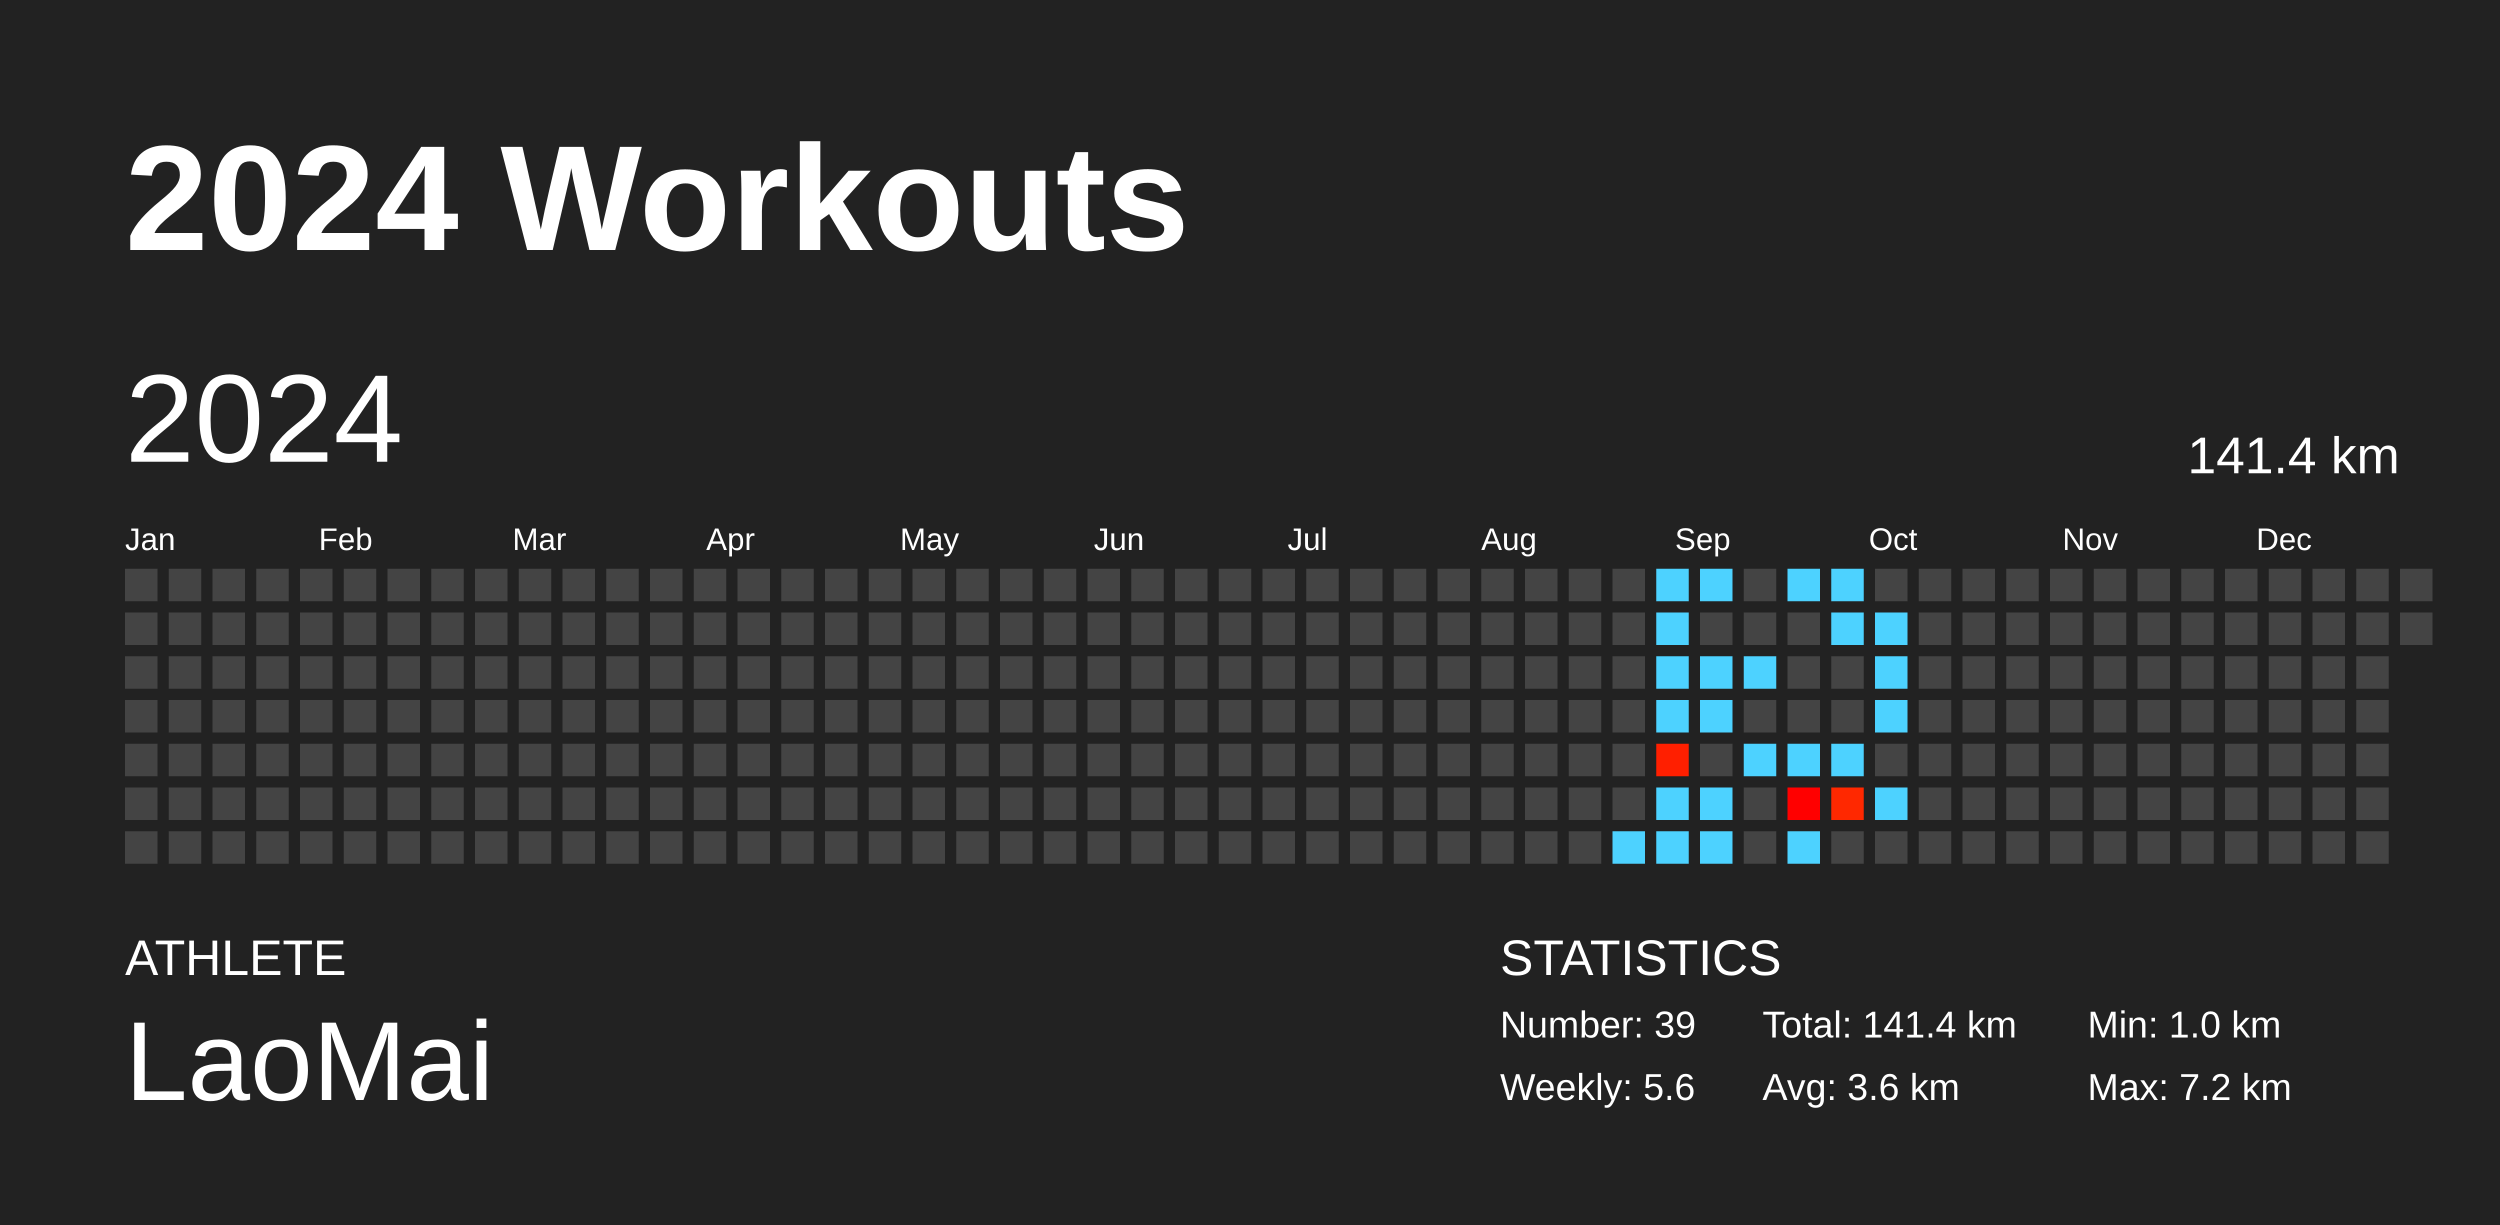
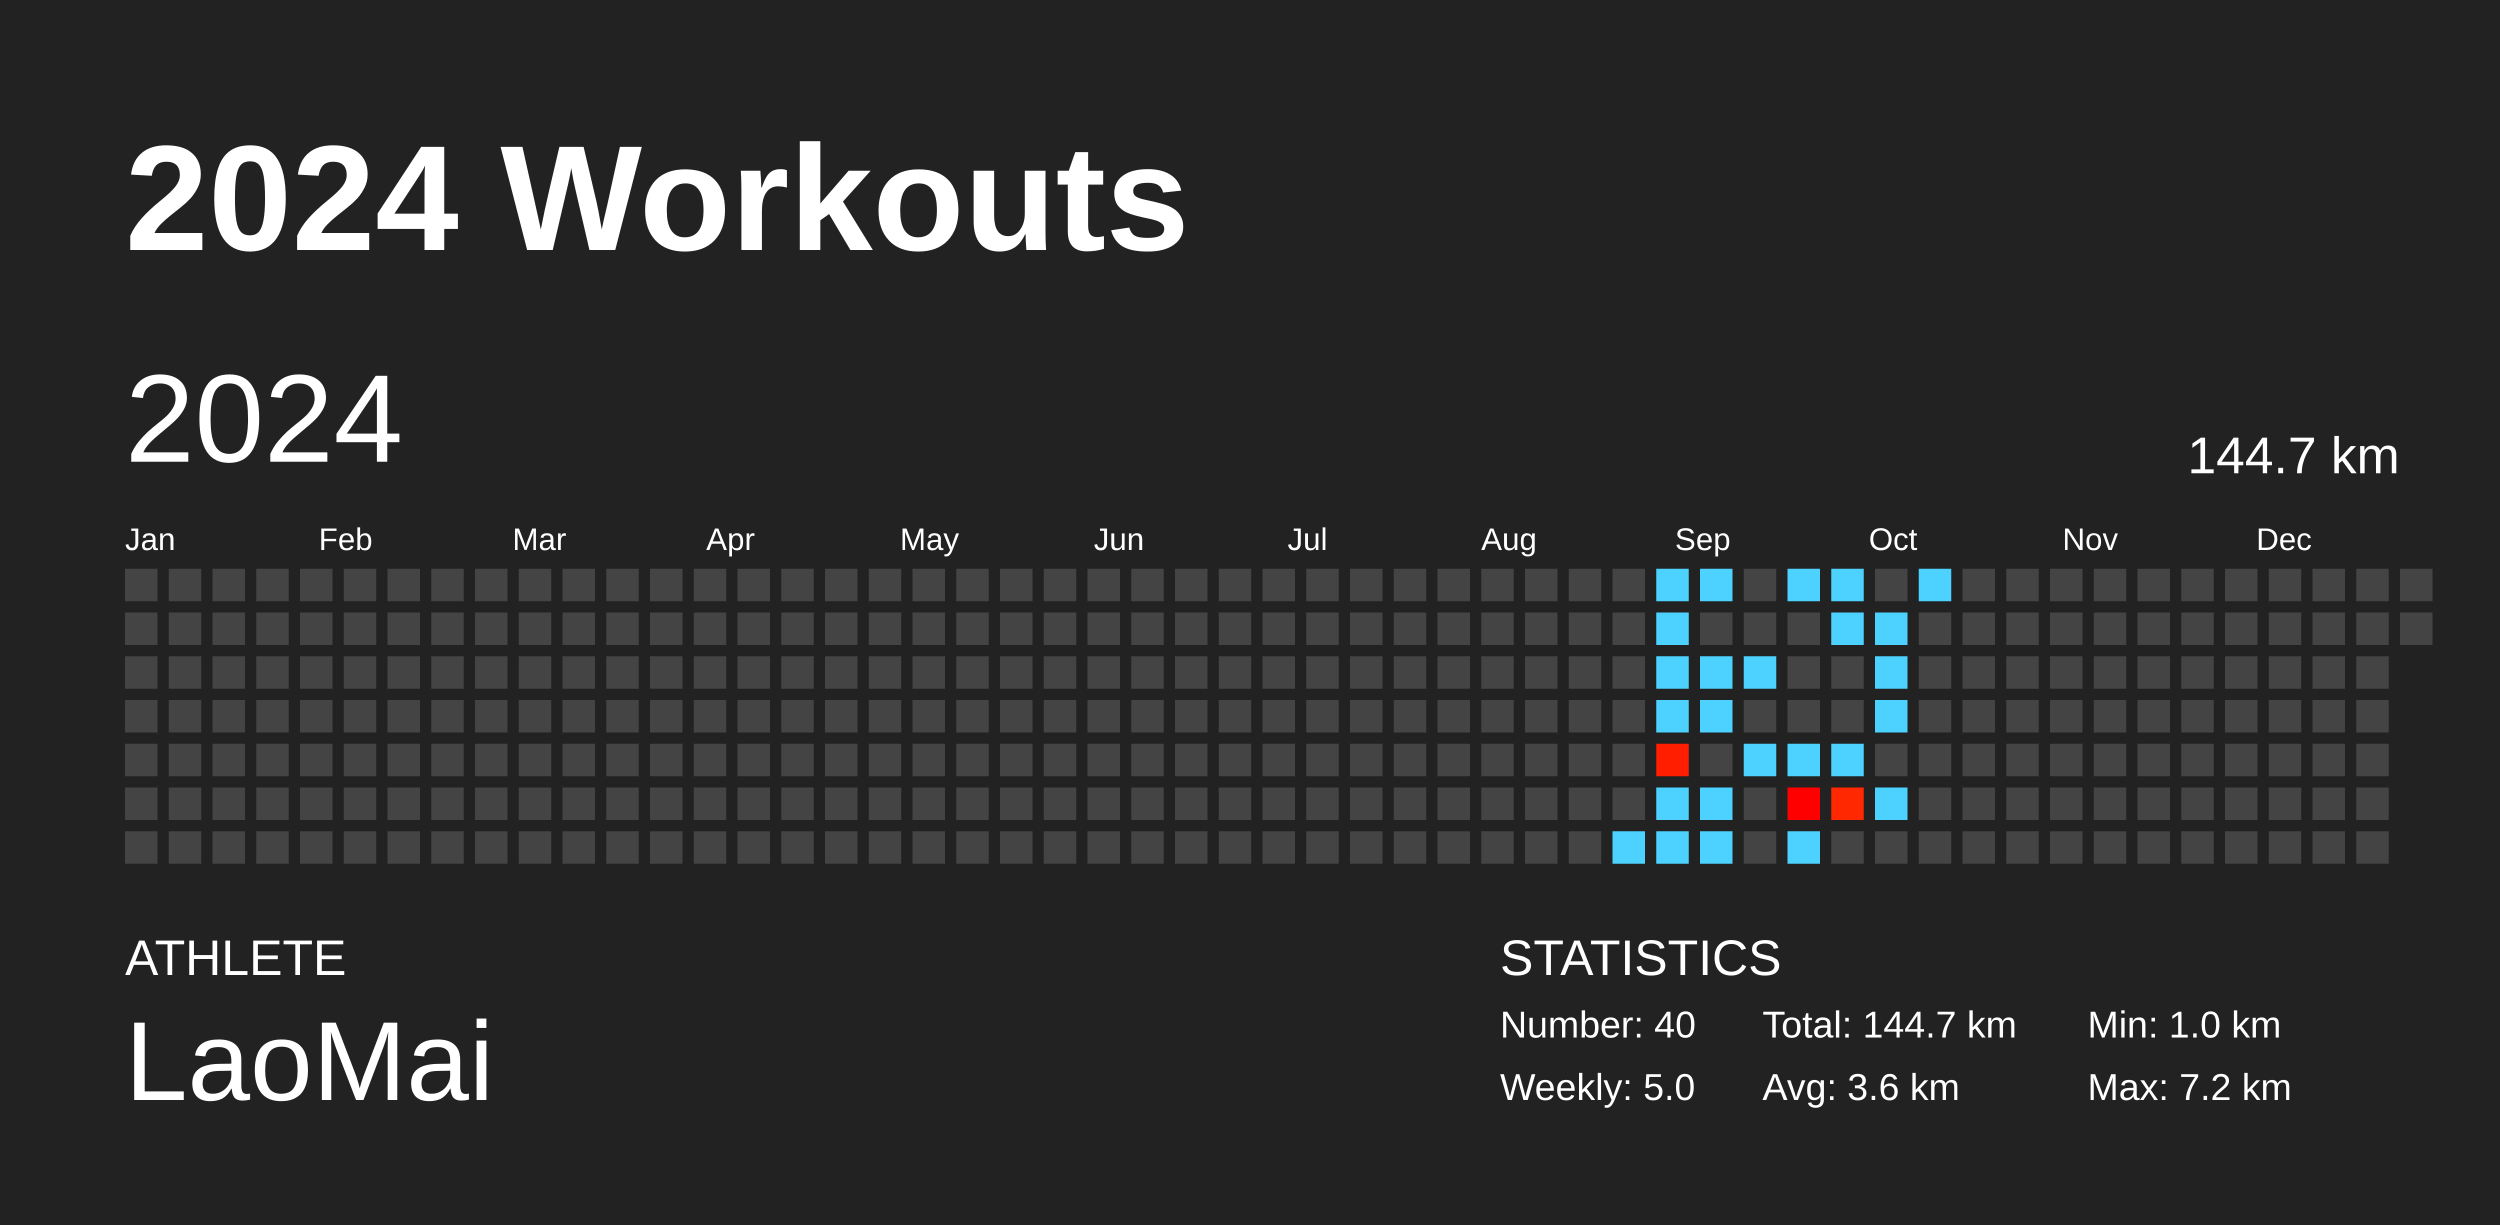
<svg xmlns="http://www.w3.org/2000/svg" baseProfile="full" height="98mm" version="1.1" viewBox="0,0,200,98" width="200mm">
  <defs />
  <rect fill="#222222" height="98" width="200" x="0" y="0" />
  <text fill="#FFFFFF" style="font-size:12px; font-family:Arial; font-weight:bold;" x="10" y="20">2024 Workouts</text>
  <text fill="#FFFFFF" style="font-size:4px; font-family:Arial" x="10" y="78">ATHLETE</text>
  <text fill="#FFFFFF" style="font-size:9px; font-family:Arial" x="10" y="88">LaoMai</text>
  <text fill="#FFFFFF" style="font-size:4px; font-family:Arial" x="120" y="78">STATISTICS</text>
-   <text fill="#FFFFFF" style="font-size:3px; font-family:Arial" x="120" y="83">Number: 39</text>
-   <text fill="#FFFFFF" style="font-size:3px; font-family:Arial" x="120" y="88">Weekly: 5.6</text>
-   <text fill="#FFFFFF" style="font-size:3px; font-family:Arial" x="141" y="83">Total: 141.4 km</text>
+   <text fill="#FFFFFF" style="font-size:3px; font-family:Arial" x="120" y="83">Number: 40</text>
+   <text fill="#FFFFFF" style="font-size:3px; font-family:Arial" x="120" y="88">Weekly: 5.0</text>
+   <text fill="#FFFFFF" style="font-size:3px; font-family:Arial" x="141" y="83">Total: 144.7 km</text>
  <text fill="#FFFFFF" style="font-size:3px; font-family:Arial" x="141" y="88">Avg: 3.6 km</text>
  <text fill="#FFFFFF" style="font-size:3px; font-family:Arial" x="167" y="83">Min: 1.0 km</text>
  <text fill="#FFFFFF" style="font-size:3px; font-family:Arial" x="167" y="88">Max: 7.2 km</text>
  <text dominant-baseline="hanging" fill="#FFFFFF" style="font-size:10.0px; font-family:Arial;" x="10" y="30">2024</text>
-   <text dominant-baseline="hanging" fill="#FFFFFF" style="font-size:4.125px; font-family:Arial;" x="175" y="35">141.4 km</text>
+   <text dominant-baseline="hanging" fill="#FFFFFF" style="font-size:4.125px; font-family:Arial;" x="175" y="35">144.7 km</text>
  <text fill="#FFFFFF" style="font-size:2.5px; font-family:Arial" x="10.0" y="44">Jan</text>
  <text fill="#FFFFFF" style="font-size:2.5px; font-family:Arial" x="25.5" y="44">Feb</text>
  <text fill="#FFFFFF" style="font-size:2.5px; font-family:Arial" x="41.0" y="44">Mar</text>
  <text fill="#FFFFFF" style="font-size:2.5px; font-family:Arial" x="56.5" y="44">Apr</text>
  <text fill="#FFFFFF" style="font-size:2.5px; font-family:Arial" x="72.0" y="44">May</text>
  <text fill="#FFFFFF" style="font-size:2.5px; font-family:Arial" x="87.5" y="44">Jun</text>
  <text fill="#FFFFFF" style="font-size:2.5px; font-family:Arial" x="103.0" y="44">Jul</text>
  <text fill="#FFFFFF" style="font-size:2.5px; font-family:Arial" x="118.5" y="44">Aug</text>
  <text fill="#FFFFFF" style="font-size:2.5px; font-family:Arial" x="134.0" y="44">Sep</text>
  <text fill="#FFFFFF" style="font-size:2.5px; font-family:Arial" x="149.5" y="44">Oct</text>
  <text fill="#FFFFFF" style="font-size:2.5px; font-family:Arial" x="165.0" y="44">Nov</text>
  <text fill="#FFFFFF" style="font-size:2.5px; font-family:Arial" x="180.5" y="44">Dec</text>
  <rect fill="#444444" height="2.6" width="2.6" x="10.0" y="45.5" />
  <rect fill="#444444" height="2.6" width="2.6" x="10.0" y="49.0" />
  <rect fill="#444444" height="2.6" width="2.6" x="10.0" y="52.5" />
  <rect fill="#444444" height="2.6" width="2.6" x="10.0" y="56.0" />
  <rect fill="#444444" height="2.6" width="2.6" x="10.0" y="59.5" />
  <rect fill="#444444" height="2.6" width="2.6" x="10.0" y="63.0" />
  <rect fill="#444444" height="2.6" width="2.6" x="10.0" y="66.5" />
  <rect fill="#444444" height="2.6" width="2.6" x="13.5" y="45.5" />
  <rect fill="#444444" height="2.6" width="2.6" x="13.5" y="49.0" />
  <rect fill="#444444" height="2.6" width="2.6" x="13.5" y="52.5" />
  <rect fill="#444444" height="2.6" width="2.6" x="13.5" y="56.0" />
  <rect fill="#444444" height="2.6" width="2.6" x="13.5" y="59.5" />
  <rect fill="#444444" height="2.6" width="2.6" x="13.5" y="63.0" />
  <rect fill="#444444" height="2.6" width="2.6" x="13.5" y="66.5" />
  <rect fill="#444444" height="2.6" width="2.6" x="17.0" y="45.5" />
  <rect fill="#444444" height="2.6" width="2.6" x="17.0" y="49.0" />
  <rect fill="#444444" height="2.6" width="2.6" x="17.0" y="52.5" />
  <rect fill="#444444" height="2.6" width="2.6" x="17.0" y="56.0" />
  <rect fill="#444444" height="2.6" width="2.6" x="17.0" y="59.5" />
  <rect fill="#444444" height="2.6" width="2.6" x="17.0" y="63.0" />
  <rect fill="#444444" height="2.6" width="2.6" x="17.0" y="66.5" />
  <rect fill="#444444" height="2.6" width="2.6" x="20.5" y="45.5" />
  <rect fill="#444444" height="2.6" width="2.6" x="20.5" y="49.0" />
  <rect fill="#444444" height="2.6" width="2.6" x="20.5" y="52.5" />
  <rect fill="#444444" height="2.6" width="2.6" x="20.5" y="56.0" />
  <rect fill="#444444" height="2.6" width="2.6" x="20.5" y="59.5" />
  <rect fill="#444444" height="2.6" width="2.6" x="20.5" y="63.0" />
  <rect fill="#444444" height="2.6" width="2.6" x="20.5" y="66.5" />
  <rect fill="#444444" height="2.6" width="2.6" x="24.0" y="45.5" />
  <rect fill="#444444" height="2.6" width="2.6" x="24.0" y="49.0" />
  <rect fill="#444444" height="2.6" width="2.6" x="24.0" y="52.5" />
  <rect fill="#444444" height="2.6" width="2.6" x="24.0" y="56.0" />
  <rect fill="#444444" height="2.6" width="2.6" x="24.0" y="59.5" />
  <rect fill="#444444" height="2.6" width="2.6" x="24.0" y="63.0" />
  <rect fill="#444444" height="2.6" width="2.6" x="24.0" y="66.5" />
  <rect fill="#444444" height="2.6" width="2.6" x="27.5" y="45.5" />
  <rect fill="#444444" height="2.6" width="2.6" x="27.5" y="49.0" />
  <rect fill="#444444" height="2.6" width="2.6" x="27.5" y="52.5" />
  <rect fill="#444444" height="2.6" width="2.6" x="27.5" y="56.0" />
  <rect fill="#444444" height="2.6" width="2.6" x="27.5" y="59.5" />
  <rect fill="#444444" height="2.6" width="2.6" x="27.5" y="63.0" />
  <rect fill="#444444" height="2.6" width="2.6" x="27.5" y="66.5" />
  <rect fill="#444444" height="2.6" width="2.6" x="31.0" y="45.5" />
  <rect fill="#444444" height="2.6" width="2.6" x="31.0" y="49.0" />
  <rect fill="#444444" height="2.6" width="2.6" x="31.0" y="52.5" />
  <rect fill="#444444" height="2.6" width="2.6" x="31.0" y="56.0" />
  <rect fill="#444444" height="2.6" width="2.6" x="31.0" y="59.5" />
  <rect fill="#444444" height="2.6" width="2.6" x="31.0" y="63.0" />
  <rect fill="#444444" height="2.6" width="2.6" x="31.0" y="66.5" />
  <rect fill="#444444" height="2.6" width="2.6" x="34.5" y="45.5" />
  <rect fill="#444444" height="2.6" width="2.6" x="34.5" y="49.0" />
  <rect fill="#444444" height="2.6" width="2.6" x="34.5" y="52.5" />
  <rect fill="#444444" height="2.6" width="2.6" x="34.5" y="56.0" />
  <rect fill="#444444" height="2.6" width="2.6" x="34.5" y="59.5" />
  <rect fill="#444444" height="2.6" width="2.6" x="34.5" y="63.0" />
  <rect fill="#444444" height="2.6" width="2.6" x="34.5" y="66.5" />
  <rect fill="#444444" height="2.6" width="2.6" x="38.0" y="45.5" />
  <rect fill="#444444" height="2.6" width="2.6" x="38.0" y="49.0" />
  <rect fill="#444444" height="2.6" width="2.6" x="38.0" y="52.5" />
  <rect fill="#444444" height="2.6" width="2.6" x="38.0" y="56.0" />
  <rect fill="#444444" height="2.6" width="2.6" x="38.0" y="59.5" />
  <rect fill="#444444" height="2.6" width="2.6" x="38.0" y="63.0" />
  <rect fill="#444444" height="2.6" width="2.6" x="38.0" y="66.5" />
  <rect fill="#444444" height="2.6" width="2.6" x="41.5" y="45.5" />
  <rect fill="#444444" height="2.6" width="2.6" x="41.5" y="49.0" />
  <rect fill="#444444" height="2.6" width="2.6" x="41.5" y="52.5" />
  <rect fill="#444444" height="2.6" width="2.6" x="41.5" y="56.0" />
  <rect fill="#444444" height="2.6" width="2.6" x="41.5" y="59.5" />
  <rect fill="#444444" height="2.6" width="2.6" x="41.5" y="63.0" />
  <rect fill="#444444" height="2.6" width="2.6" x="41.5" y="66.5" />
  <rect fill="#444444" height="2.6" width="2.6" x="45.0" y="45.5" />
  <rect fill="#444444" height="2.6" width="2.6" x="45.0" y="49.0" />
  <rect fill="#444444" height="2.6" width="2.6" x="45.0" y="52.5" />
  <rect fill="#444444" height="2.6" width="2.6" x="45.0" y="56.0" />
  <rect fill="#444444" height="2.6" width="2.6" x="45.0" y="59.5" />
  <rect fill="#444444" height="2.6" width="2.6" x="45.0" y="63.0" />
  <rect fill="#444444" height="2.6" width="2.6" x="45.0" y="66.5" />
  <rect fill="#444444" height="2.6" width="2.6" x="48.5" y="45.5" />
  <rect fill="#444444" height="2.6" width="2.6" x="48.5" y="49.0" />
  <rect fill="#444444" height="2.6" width="2.6" x="48.5" y="52.5" />
  <rect fill="#444444" height="2.6" width="2.6" x="48.5" y="56.0" />
  <rect fill="#444444" height="2.6" width="2.6" x="48.5" y="59.5" />
  <rect fill="#444444" height="2.6" width="2.6" x="48.5" y="63.0" />
  <rect fill="#444444" height="2.6" width="2.6" x="48.5" y="66.5" />
  <rect fill="#444444" height="2.6" width="2.6" x="52.0" y="45.5" />
  <rect fill="#444444" height="2.6" width="2.6" x="52.0" y="49.0" />
  <rect fill="#444444" height="2.6" width="2.6" x="52.0" y="52.5" />
  <rect fill="#444444" height="2.6" width="2.6" x="52.0" y="56.0" />
  <rect fill="#444444" height="2.6" width="2.6" x="52.0" y="59.5" />
  <rect fill="#444444" height="2.6" width="2.6" x="52.0" y="63.0" />
  <rect fill="#444444" height="2.6" width="2.6" x="52.0" y="66.5" />
  <rect fill="#444444" height="2.6" width="2.6" x="55.5" y="45.5" />
  <rect fill="#444444" height="2.6" width="2.6" x="55.5" y="49.0" />
  <rect fill="#444444" height="2.6" width="2.6" x="55.5" y="52.5" />
  <rect fill="#444444" height="2.6" width="2.6" x="55.5" y="56.0" />
  <rect fill="#444444" height="2.6" width="2.6" x="55.5" y="59.5" />
  <rect fill="#444444" height="2.6" width="2.6" x="55.5" y="63.0" />
  <rect fill="#444444" height="2.6" width="2.6" x="55.5" y="66.5" />
  <rect fill="#444444" height="2.6" width="2.6" x="59.0" y="45.5" />
  <rect fill="#444444" height="2.6" width="2.6" x="59.0" y="49.0" />
  <rect fill="#444444" height="2.6" width="2.6" x="59.0" y="52.5" />
  <rect fill="#444444" height="2.6" width="2.6" x="59.0" y="56.0" />
  <rect fill="#444444" height="2.6" width="2.6" x="59.0" y="59.5" />
  <rect fill="#444444" height="2.6" width="2.6" x="59.0" y="63.0" />
  <rect fill="#444444" height="2.6" width="2.6" x="59.0" y="66.5" />
  <rect fill="#444444" height="2.6" width="2.6" x="62.5" y="45.5" />
  <rect fill="#444444" height="2.6" width="2.6" x="62.5" y="49.0" />
  <rect fill="#444444" height="2.6" width="2.6" x="62.5" y="52.5" />
  <rect fill="#444444" height="2.6" width="2.6" x="62.5" y="56.0" />
  <rect fill="#444444" height="2.6" width="2.6" x="62.5" y="59.5" />
  <rect fill="#444444" height="2.6" width="2.6" x="62.5" y="63.0" />
  <rect fill="#444444" height="2.6" width="2.6" x="62.5" y="66.5" />
  <rect fill="#444444" height="2.6" width="2.6" x="66.0" y="45.5" />
  <rect fill="#444444" height="2.6" width="2.6" x="66.0" y="49.0" />
  <rect fill="#444444" height="2.6" width="2.6" x="66.0" y="52.5" />
  <rect fill="#444444" height="2.6" width="2.6" x="66.0" y="56.0" />
  <rect fill="#444444" height="2.6" width="2.6" x="66.0" y="59.5" />
  <rect fill="#444444" height="2.6" width="2.6" x="66.0" y="63.0" />
  <rect fill="#444444" height="2.6" width="2.6" x="66.0" y="66.5" />
  <rect fill="#444444" height="2.6" width="2.6" x="69.5" y="45.5" />
  <rect fill="#444444" height="2.6" width="2.6" x="69.5" y="49.0" />
  <rect fill="#444444" height="2.6" width="2.6" x="69.5" y="52.5" />
  <rect fill="#444444" height="2.6" width="2.6" x="69.5" y="56.0" />
  <rect fill="#444444" height="2.6" width="2.6" x="69.5" y="59.5" />
  <rect fill="#444444" height="2.6" width="2.6" x="69.5" y="63.0" />
  <rect fill="#444444" height="2.6" width="2.6" x="69.5" y="66.5" />
  <rect fill="#444444" height="2.6" width="2.6" x="73.0" y="45.5" />
  <rect fill="#444444" height="2.6" width="2.6" x="73.0" y="49.0" />
  <rect fill="#444444" height="2.6" width="2.6" x="73.0" y="52.5" />
  <rect fill="#444444" height="2.6" width="2.6" x="73.0" y="56.0" />
  <rect fill="#444444" height="2.6" width="2.6" x="73.0" y="59.5" />
  <rect fill="#444444" height="2.6" width="2.6" x="73.0" y="63.0" />
  <rect fill="#444444" height="2.6" width="2.6" x="73.0" y="66.5" />
  <rect fill="#444444" height="2.6" width="2.6" x="76.5" y="45.5" />
  <rect fill="#444444" height="2.6" width="2.6" x="76.5" y="49.0" />
  <rect fill="#444444" height="2.6" width="2.6" x="76.5" y="52.5" />
  <rect fill="#444444" height="2.6" width="2.6" x="76.5" y="56.0" />
  <rect fill="#444444" height="2.6" width="2.6" x="76.5" y="59.5" />
  <rect fill="#444444" height="2.6" width="2.6" x="76.5" y="63.0" />
  <rect fill="#444444" height="2.6" width="2.6" x="76.5" y="66.5" />
  <rect fill="#444444" height="2.6" width="2.6" x="80.0" y="45.5" />
  <rect fill="#444444" height="2.6" width="2.6" x="80.0" y="49.0" />
  <rect fill="#444444" height="2.6" width="2.6" x="80.0" y="52.5" />
  <rect fill="#444444" height="2.6" width="2.6" x="80.0" y="56.0" />
  <rect fill="#444444" height="2.6" width="2.6" x="80.0" y="59.5" />
  <rect fill="#444444" height="2.6" width="2.6" x="80.0" y="63.0" />
  <rect fill="#444444" height="2.6" width="2.6" x="80.0" y="66.5" />
  <rect fill="#444444" height="2.6" width="2.6" x="83.5" y="45.5" />
  <rect fill="#444444" height="2.6" width="2.6" x="83.5" y="49.0" />
  <rect fill="#444444" height="2.6" width="2.6" x="83.5" y="52.5" />
  <rect fill="#444444" height="2.6" width="2.6" x="83.5" y="56.0" />
  <rect fill="#444444" height="2.6" width="2.6" x="83.5" y="59.5" />
  <rect fill="#444444" height="2.6" width="2.6" x="83.5" y="63.0" />
  <rect fill="#444444" height="2.6" width="2.6" x="83.5" y="66.5" />
  <rect fill="#444444" height="2.6" width="2.6" x="87.0" y="45.5" />
  <rect fill="#444444" height="2.6" width="2.6" x="87.0" y="49.0" />
  <rect fill="#444444" height="2.6" width="2.6" x="87.0" y="52.5" />
  <rect fill="#444444" height="2.6" width="2.6" x="87.0" y="56.0" />
  <rect fill="#444444" height="2.6" width="2.6" x="87.0" y="59.5" />
  <rect fill="#444444" height="2.6" width="2.6" x="87.0" y="63.0" />
  <rect fill="#444444" height="2.6" width="2.6" x="87.0" y="66.5" />
  <rect fill="#444444" height="2.6" width="2.6" x="90.5" y="45.5" />
  <rect fill="#444444" height="2.6" width="2.6" x="90.5" y="49.0" />
  <rect fill="#444444" height="2.6" width="2.6" x="90.5" y="52.5" />
  <rect fill="#444444" height="2.6" width="2.6" x="90.5" y="56.0" />
  <rect fill="#444444" height="2.6" width="2.6" x="90.5" y="59.5" />
  <rect fill="#444444" height="2.6" width="2.6" x="90.5" y="63.0" />
  <rect fill="#444444" height="2.6" width="2.6" x="90.5" y="66.5" />
  <rect fill="#444444" height="2.6" width="2.6" x="94.0" y="45.5" />
  <rect fill="#444444" height="2.6" width="2.6" x="94.0" y="49.0" />
  <rect fill="#444444" height="2.6" width="2.6" x="94.0" y="52.5" />
  <rect fill="#444444" height="2.6" width="2.6" x="94.0" y="56.0" />
  <rect fill="#444444" height="2.6" width="2.6" x="94.0" y="59.5" />
  <rect fill="#444444" height="2.6" width="2.6" x="94.0" y="63.0" />
  <rect fill="#444444" height="2.6" width="2.6" x="94.0" y="66.5" />
  <rect fill="#444444" height="2.6" width="2.6" x="97.5" y="45.5" />
  <rect fill="#444444" height="2.6" width="2.6" x="97.5" y="49.0" />
  <rect fill="#444444" height="2.6" width="2.6" x="97.5" y="52.5" />
  <rect fill="#444444" height="2.6" width="2.6" x="97.5" y="56.0" />
  <rect fill="#444444" height="2.6" width="2.6" x="97.5" y="59.5" />
  <rect fill="#444444" height="2.6" width="2.6" x="97.5" y="63.0" />
  <rect fill="#444444" height="2.6" width="2.6" x="97.5" y="66.5" />
  <rect fill="#444444" height="2.6" width="2.6" x="101.0" y="45.5" />
  <rect fill="#444444" height="2.6" width="2.6" x="101.0" y="49.0" />
  <rect fill="#444444" height="2.6" width="2.6" x="101.0" y="52.5" />
  <rect fill="#444444" height="2.6" width="2.6" x="101.0" y="56.0" />
  <rect fill="#444444" height="2.6" width="2.6" x="101.0" y="59.5" />
  <rect fill="#444444" height="2.6" width="2.6" x="101.0" y="63.0" />
  <rect fill="#444444" height="2.6" width="2.6" x="101.0" y="66.5" />
  <rect fill="#444444" height="2.6" width="2.6" x="104.5" y="45.5" />
  <rect fill="#444444" height="2.6" width="2.6" x="104.5" y="49.0" />
  <rect fill="#444444" height="2.6" width="2.6" x="104.5" y="52.5" />
  <rect fill="#444444" height="2.6" width="2.6" x="104.5" y="56.0" />
  <rect fill="#444444" height="2.6" width="2.6" x="104.5" y="59.5" />
  <rect fill="#444444" height="2.6" width="2.6" x="104.5" y="63.0" />
  <rect fill="#444444" height="2.6" width="2.6" x="104.5" y="66.5" />
  <rect fill="#444444" height="2.6" width="2.6" x="108.0" y="45.5" />
  <rect fill="#444444" height="2.6" width="2.6" x="108.0" y="49.0" />
  <rect fill="#444444" height="2.6" width="2.6" x="108.0" y="52.5" />
  <rect fill="#444444" height="2.6" width="2.6" x="108.0" y="56.0" />
  <rect fill="#444444" height="2.6" width="2.6" x="108.0" y="59.5" />
  <rect fill="#444444" height="2.6" width="2.6" x="108.0" y="63.0" />
  <rect fill="#444444" height="2.6" width="2.6" x="108.0" y="66.5" />
  <rect fill="#444444" height="2.6" width="2.6" x="111.5" y="45.5" />
  <rect fill="#444444" height="2.6" width="2.6" x="111.5" y="49.0" />
  <rect fill="#444444" height="2.6" width="2.6" x="111.5" y="52.5" />
  <rect fill="#444444" height="2.6" width="2.6" x="111.5" y="56.0" />
  <rect fill="#444444" height="2.6" width="2.6" x="111.5" y="59.5" />
  <rect fill="#444444" height="2.6" width="2.6" x="111.5" y="63.0" />
  <rect fill="#444444" height="2.6" width="2.6" x="111.5" y="66.5" />
  <rect fill="#444444" height="2.6" width="2.6" x="115.0" y="45.5" />
  <rect fill="#444444" height="2.6" width="2.6" x="115.0" y="49.0" />
  <rect fill="#444444" height="2.6" width="2.6" x="115.0" y="52.5" />
  <rect fill="#444444" height="2.6" width="2.6" x="115.0" y="56.0" />
  <rect fill="#444444" height="2.6" width="2.6" x="115.0" y="59.5" />
  <rect fill="#444444" height="2.6" width="2.6" x="115.0" y="63.0" />
  <rect fill="#444444" height="2.6" width="2.6" x="115.0" y="66.5" />
  <rect fill="#444444" height="2.6" width="2.6" x="118.5" y="45.5" />
  <rect fill="#444444" height="2.6" width="2.6" x="118.5" y="49.0" />
  <rect fill="#444444" height="2.6" width="2.6" x="118.5" y="52.5" />
  <rect fill="#444444" height="2.6" width="2.6" x="118.5" y="56.0" />
  <rect fill="#444444" height="2.6" width="2.6" x="118.5" y="59.5" />
  <rect fill="#444444" height="2.6" width="2.6" x="118.5" y="63.0" />
  <rect fill="#444444" height="2.6" width="2.6" x="118.5" y="66.5" />
  <rect fill="#444444" height="2.6" width="2.6" x="122.0" y="45.5" />
  <rect fill="#444444" height="2.6" width="2.6" x="122.0" y="49.0" />
  <rect fill="#444444" height="2.6" width="2.6" x="122.0" y="52.5" />
  <rect fill="#444444" height="2.6" width="2.6" x="122.0" y="56.0" />
  <rect fill="#444444" height="2.6" width="2.6" x="122.0" y="59.5" />
  <rect fill="#444444" height="2.6" width="2.6" x="122.0" y="63.0" />
  <rect fill="#444444" height="2.6" width="2.6" x="122.0" y="66.5" />
  <rect fill="#444444" height="2.6" width="2.6" x="125.5" y="45.5" />
  <rect fill="#444444" height="2.6" width="2.6" x="125.5" y="49.0" />
  <rect fill="#444444" height="2.6" width="2.6" x="125.5" y="52.5" />
  <rect fill="#444444" height="2.6" width="2.6" x="125.5" y="56.0" />
  <rect fill="#444444" height="2.6" width="2.6" x="125.5" y="59.5" />
  <rect fill="#444444" height="2.6" width="2.6" x="125.5" y="63.0" />
  <rect fill="#444444" height="2.6" width="2.6" x="125.5" y="66.5" />
  <rect fill="#444444" height="2.6" width="2.6" x="129.0" y="45.5" />
  <rect fill="#444444" height="2.6" width="2.6" x="129.0" y="49.0" />
  <rect fill="#444444" height="2.6" width="2.6" x="129.0" y="52.5" />
  <rect fill="#444444" height="2.6" width="2.6" x="129.0" y="56.0" />
  <rect fill="#444444" height="2.6" width="2.6" x="129.0" y="59.5" />
  <rect fill="#444444" height="2.6" width="2.6" x="129.0" y="63.0" />
  <rect fill="#4dd2ff" height="2.6" width="2.6" x="129.0" y="66.5" />
  <rect fill="#4dd2ff" height="2.6" width="2.6" x="132.5" y="45.5" />
  <rect fill="#4dd2ff" height="2.6" width="2.6" x="132.5" y="49.0" />
  <rect fill="#4dd2ff" height="2.6" width="2.6" x="132.5" y="52.5" />
  <rect fill="#4dd2ff" height="2.6" width="2.6" x="132.5" y="56.0" />
  <rect fill="#ff1f00" height="2.6" width="2.6" x="132.5" y="59.5" />
  <rect fill="#4dd2ff" height="2.6" width="2.6" x="132.5" y="63.0" />
  <rect fill="#4dd2ff" height="2.6" width="2.6" x="132.5" y="66.5" />
  <rect fill="#4dd2ff" height="2.6" width="2.6" x="136.0" y="45.5" />
  <rect fill="#444444" height="2.6" width="2.6" x="136.0" y="49.0" />
  <rect fill="#4dd2ff" height="2.6" width="2.6" x="136.0" y="52.5" />
  <rect fill="#4dd2ff" height="2.6" width="2.6" x="136.0" y="56.0" />
  <rect fill="#444444" height="2.6" width="2.6" x="136.0" y="59.5" />
  <rect fill="#4dd2ff" height="2.6" width="2.6" x="136.0" y="63.0" />
  <rect fill="#4dd2ff" height="2.6" width="2.6" x="136.0" y="66.5" />
  <rect fill="#444444" height="2.6" width="2.6" x="139.5" y="45.5" />
  <rect fill="#444444" height="2.6" width="2.6" x="139.5" y="49.0" />
  <rect fill="#4dd2ff" height="2.6" width="2.6" x="139.5" y="52.5" />
  <rect fill="#444444" height="2.6" width="2.6" x="139.5" y="56.0" />
  <rect fill="#4dd2ff" height="2.6" width="2.6" x="139.5" y="59.5" />
  <rect fill="#444444" height="2.6" width="2.6" x="139.5" y="63.0" />
  <rect fill="#444444" height="2.6" width="2.6" x="139.5" y="66.5" />
  <rect fill="#4dd2ff" height="2.6" width="2.6" x="143.0" y="45.5" />
  <rect fill="#444444" height="2.6" width="2.6" x="143.0" y="49.0" />
  <rect fill="#444444" height="2.6" width="2.6" x="143.0" y="52.5" />
  <rect fill="#444444" height="2.6" width="2.6" x="143.0" y="56.0" />
  <rect fill="#4dd2ff" height="2.6" width="2.6" x="143.0" y="59.5" />
  <rect fill="#ff0000" height="2.6" width="2.6" x="143.0" y="63.0" />
  <rect fill="#4dd2ff" height="2.6" width="2.6" x="143.0" y="66.5" />
  <rect fill="#4dd2ff" height="2.6" width="2.6" x="146.5" y="45.5" />
  <rect fill="#4dd2ff" height="2.6" width="2.6" x="146.5" y="49.0" />
  <rect fill="#444444" height="2.6" width="2.6" x="146.5" y="52.5" />
  <rect fill="#444444" height="2.6" width="2.6" x="146.5" y="56.0" />
  <rect fill="#4dd2ff" height="2.6" width="2.6" x="146.5" y="59.5" />
  <rect fill="#ff2800" height="2.6" width="2.6" x="146.5" y="63.0" />
  <rect fill="#444444" height="2.6" width="2.6" x="146.5" y="66.5" />
  <rect fill="#444444" height="2.6" width="2.6" x="150.0" y="45.5" />
  <rect fill="#4dd2ff" height="2.6" width="2.6" x="150.0" y="49.0" />
  <rect fill="#4dd2ff" height="2.6" width="2.6" x="150.0" y="52.5" />
  <rect fill="#4dd2ff" height="2.6" width="2.6" x="150.0" y="56.0" />
  <rect fill="#444444" height="2.6" width="2.6" x="150.0" y="59.5" />
  <rect fill="#4dd2ff" height="2.6" width="2.6" x="150.0" y="63.0" />
  <rect fill="#444444" height="2.6" width="2.6" x="150.0" y="66.5" />
-   <rect fill="#444444" height="2.6" width="2.6" x="153.5" y="45.5" />
+   <rect fill="#4dd2ff" height="2.6" width="2.6" x="153.5" y="45.5" />
  <rect fill="#444444" height="2.6" width="2.6" x="153.5" y="49.0" />
  <rect fill="#444444" height="2.6" width="2.6" x="153.5" y="52.5" />
  <rect fill="#444444" height="2.6" width="2.6" x="153.5" y="56.0" />
  <rect fill="#444444" height="2.6" width="2.6" x="153.5" y="59.5" />
  <rect fill="#444444" height="2.6" width="2.6" x="153.5" y="63.0" />
  <rect fill="#444444" height="2.6" width="2.6" x="153.5" y="66.5" />
  <rect fill="#444444" height="2.6" width="2.6" x="157.0" y="45.5" />
  <rect fill="#444444" height="2.6" width="2.6" x="157.0" y="49.0" />
  <rect fill="#444444" height="2.6" width="2.6" x="157.0" y="52.5" />
  <rect fill="#444444" height="2.6" width="2.6" x="157.0" y="56.0" />
  <rect fill="#444444" height="2.6" width="2.6" x="157.0" y="59.5" />
  <rect fill="#444444" height="2.6" width="2.6" x="157.0" y="63.0" />
  <rect fill="#444444" height="2.6" width="2.6" x="157.0" y="66.5" />
  <rect fill="#444444" height="2.6" width="2.6" x="160.5" y="45.5" />
  <rect fill="#444444" height="2.6" width="2.6" x="160.5" y="49.0" />
  <rect fill="#444444" height="2.6" width="2.6" x="160.5" y="52.5" />
  <rect fill="#444444" height="2.6" width="2.6" x="160.5" y="56.0" />
  <rect fill="#444444" height="2.6" width="2.6" x="160.5" y="59.5" />
  <rect fill="#444444" height="2.6" width="2.6" x="160.5" y="63.0" />
  <rect fill="#444444" height="2.6" width="2.6" x="160.5" y="66.5" />
  <rect fill="#444444" height="2.6" width="2.6" x="164.0" y="45.5" />
  <rect fill="#444444" height="2.6" width="2.6" x="164.0" y="49.0" />
  <rect fill="#444444" height="2.6" width="2.6" x="164.0" y="52.5" />
  <rect fill="#444444" height="2.6" width="2.6" x="164.0" y="56.0" />
  <rect fill="#444444" height="2.6" width="2.6" x="164.0" y="59.5" />
  <rect fill="#444444" height="2.6" width="2.6" x="164.0" y="63.0" />
  <rect fill="#444444" height="2.6" width="2.6" x="164.0" y="66.5" />
  <rect fill="#444444" height="2.6" width="2.6" x="167.5" y="45.5" />
  <rect fill="#444444" height="2.6" width="2.6" x="167.5" y="49.0" />
  <rect fill="#444444" height="2.6" width="2.6" x="167.5" y="52.5" />
  <rect fill="#444444" height="2.6" width="2.6" x="167.5" y="56.0" />
  <rect fill="#444444" height="2.6" width="2.6" x="167.5" y="59.5" />
  <rect fill="#444444" height="2.6" width="2.6" x="167.5" y="63.0" />
  <rect fill="#444444" height="2.6" width="2.6" x="167.5" y="66.5" />
  <rect fill="#444444" height="2.6" width="2.6" x="171.0" y="45.5" />
  <rect fill="#444444" height="2.6" width="2.6" x="171.0" y="49.0" />
  <rect fill="#444444" height="2.6" width="2.6" x="171.0" y="52.5" />
  <rect fill="#444444" height="2.6" width="2.6" x="171.0" y="56.0" />
  <rect fill="#444444" height="2.6" width="2.6" x="171.0" y="59.5" />
  <rect fill="#444444" height="2.6" width="2.6" x="171.0" y="63.0" />
  <rect fill="#444444" height="2.6" width="2.6" x="171.0" y="66.5" />
  <rect fill="#444444" height="2.6" width="2.6" x="174.5" y="45.5" />
  <rect fill="#444444" height="2.6" width="2.6" x="174.5" y="49.0" />
  <rect fill="#444444" height="2.6" width="2.6" x="174.5" y="52.5" />
  <rect fill="#444444" height="2.6" width="2.6" x="174.5" y="56.0" />
  <rect fill="#444444" height="2.6" width="2.6" x="174.5" y="59.5" />
  <rect fill="#444444" height="2.6" width="2.6" x="174.5" y="63.0" />
  <rect fill="#444444" height="2.6" width="2.6" x="174.5" y="66.5" />
  <rect fill="#444444" height="2.6" width="2.6" x="178.0" y="45.5" />
  <rect fill="#444444" height="2.6" width="2.6" x="178.0" y="49.0" />
  <rect fill="#444444" height="2.6" width="2.6" x="178.0" y="52.5" />
  <rect fill="#444444" height="2.6" width="2.6" x="178.0" y="56.0" />
  <rect fill="#444444" height="2.6" width="2.6" x="178.0" y="59.5" />
  <rect fill="#444444" height="2.6" width="2.6" x="178.0" y="63.0" />
  <rect fill="#444444" height="2.6" width="2.6" x="178.0" y="66.5" />
  <rect fill="#444444" height="2.6" width="2.6" x="181.5" y="45.5" />
  <rect fill="#444444" height="2.6" width="2.6" x="181.5" y="49.0" />
  <rect fill="#444444" height="2.6" width="2.6" x="181.5" y="52.5" />
  <rect fill="#444444" height="2.6" width="2.6" x="181.5" y="56.0" />
  <rect fill="#444444" height="2.6" width="2.6" x="181.5" y="59.5" />
  <rect fill="#444444" height="2.6" width="2.6" x="181.5" y="63.0" />
  <rect fill="#444444" height="2.6" width="2.6" x="181.5" y="66.5" />
  <rect fill="#444444" height="2.6" width="2.6" x="185.0" y="45.5" />
  <rect fill="#444444" height="2.6" width="2.6" x="185.0" y="49.0" />
  <rect fill="#444444" height="2.6" width="2.6" x="185.0" y="52.5" />
  <rect fill="#444444" height="2.6" width="2.6" x="185.0" y="56.0" />
  <rect fill="#444444" height="2.6" width="2.6" x="185.0" y="59.5" />
  <rect fill="#444444" height="2.6" width="2.6" x="185.0" y="63.0" />
  <rect fill="#444444" height="2.6" width="2.6" x="185.0" y="66.5" />
  <rect fill="#444444" height="2.6" width="2.6" x="188.5" y="45.5" />
  <rect fill="#444444" height="2.6" width="2.6" x="188.5" y="49.0" />
  <rect fill="#444444" height="2.6" width="2.6" x="188.5" y="52.5" />
  <rect fill="#444444" height="2.6" width="2.6" x="188.5" y="56.0" />
  <rect fill="#444444" height="2.6" width="2.6" x="188.5" y="59.5" />
  <rect fill="#444444" height="2.6" width="2.6" x="188.5" y="63.0" />
  <rect fill="#444444" height="2.6" width="2.6" x="188.5" y="66.5" />
  <rect fill="#444444" height="2.6" width="2.6" x="192.0" y="45.5" />
  <rect fill="#444444" height="2.6" width="2.6" x="192.0" y="49.0" />
</svg>
